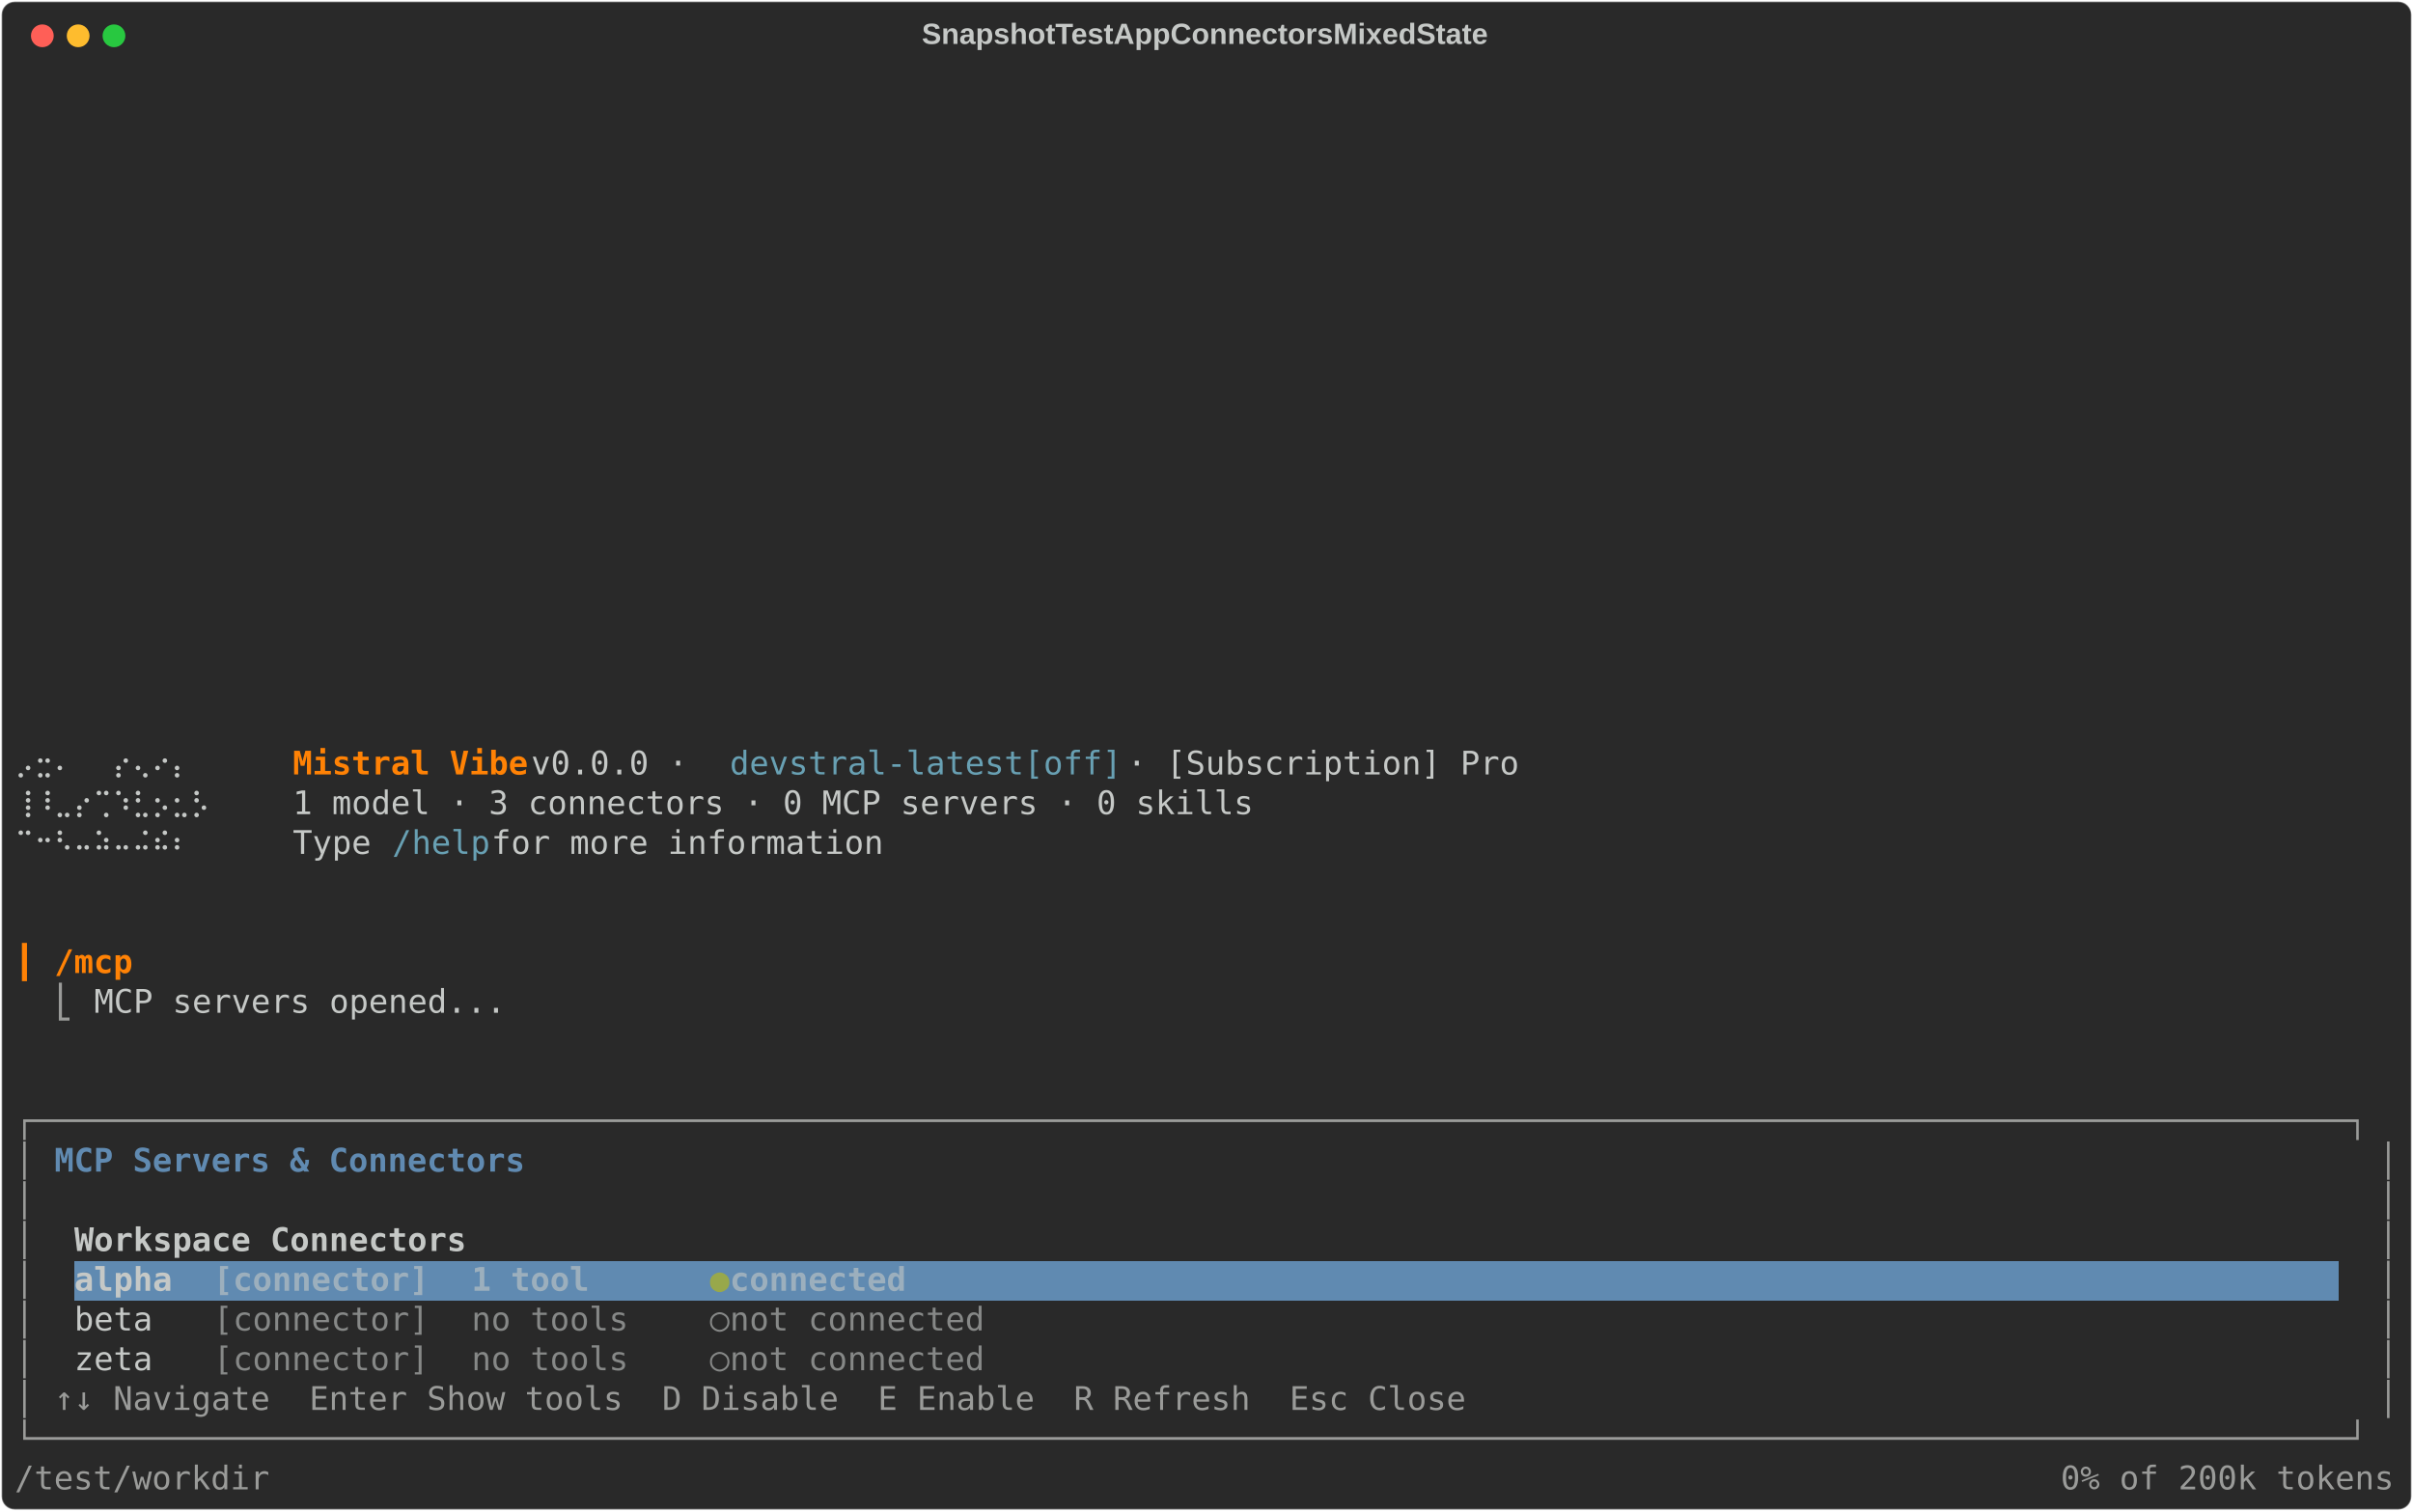
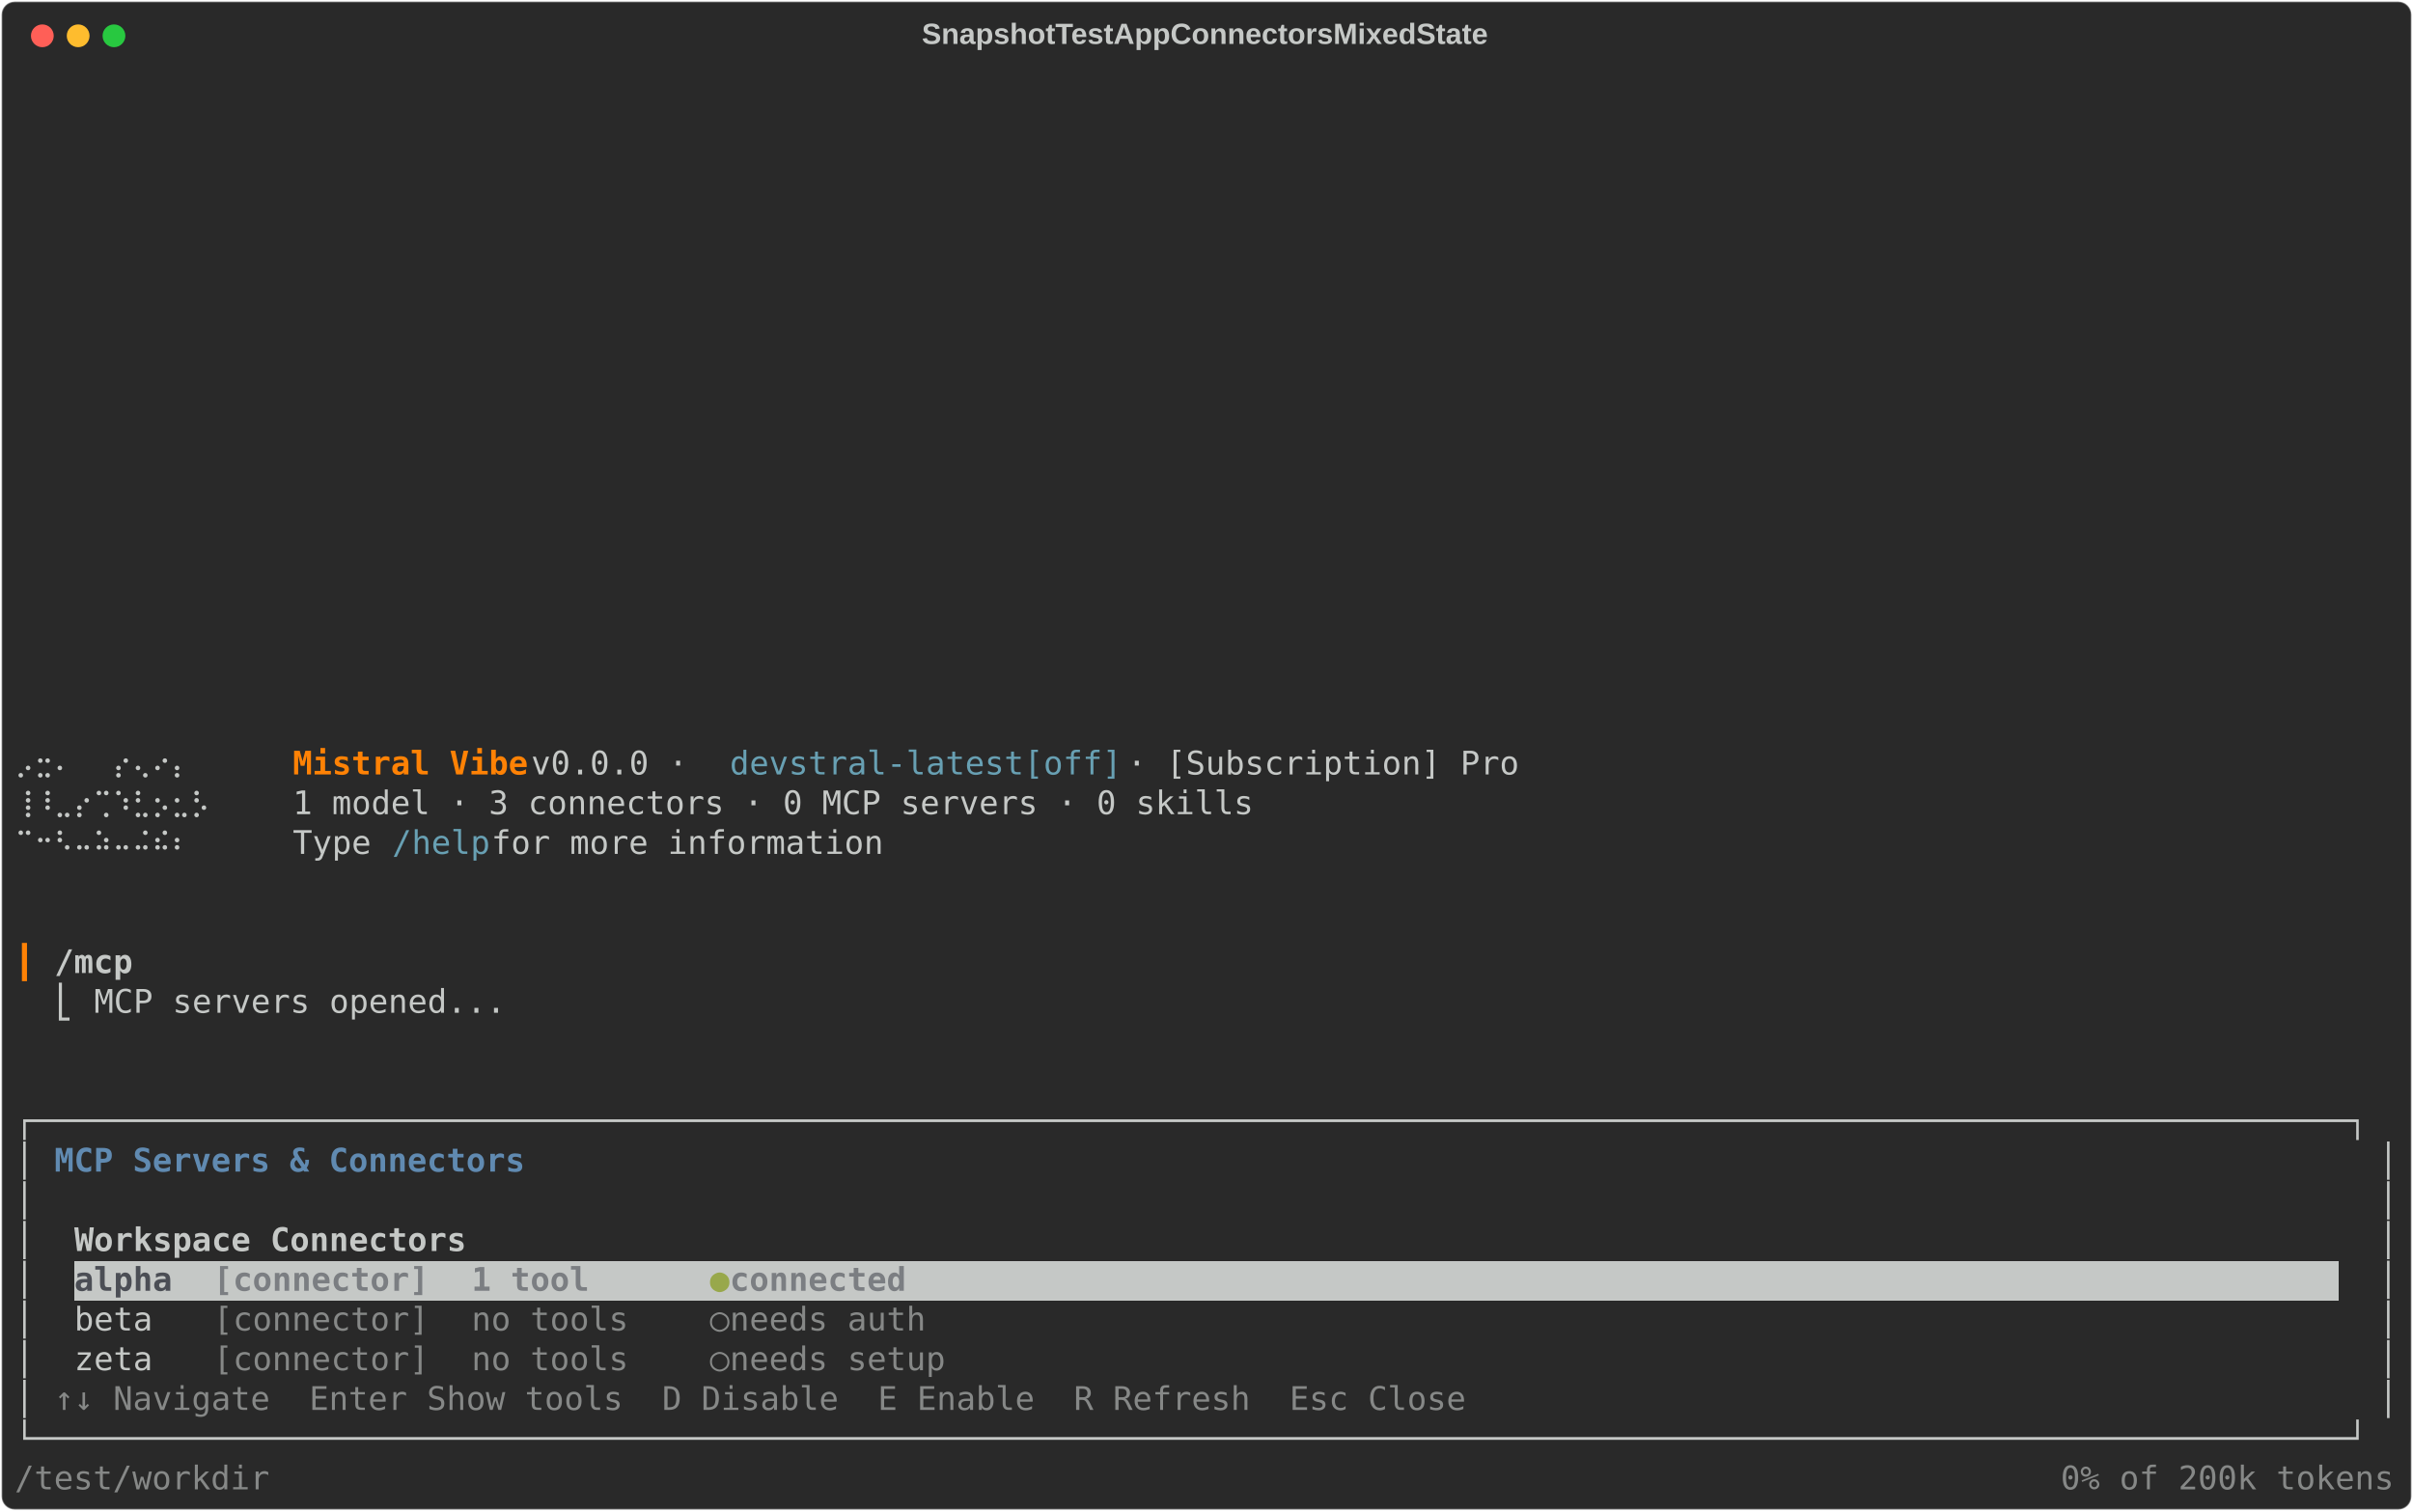
<svg xmlns="http://www.w3.org/2000/svg" class="rich-terminal" viewBox="0 0 1482 928.4">
  <style>

    @font-face {
        font-family: "Fira Code";
        src: local("FiraCode-Regular"),
                url("https://cdnjs.cloudflare.com/ajax/libs/firacode/6.2.0/woff2/FiraCode-Regular.woff2") format("woff2"),
                url("https://cdnjs.cloudflare.com/ajax/libs/firacode/6.2.0/woff/FiraCode-Regular.woff") format("woff");
        font-style: normal;
        font-weight: 400;
    }
    @font-face {
        font-family: "Fira Code";
        src: local("FiraCode-Bold"),
                url("https://cdnjs.cloudflare.com/ajax/libs/firacode/6.2.0/woff2/FiraCode-Bold.woff2") format("woff2"),
                url("https://cdnjs.cloudflare.com/ajax/libs/firacode/6.2.0/woff/FiraCode-Bold.woff") format("woff");
        font-style: bold;
        font-weight: 700;
    }

    .terminal-matrix {
        font-family: Fira Code, monospace;
        font-size: 20px;
        line-height: 24.4px;
        font-variant-east-asian: full-width;
    }

    .terminal-title {
        font-size: 18px;
        font-weight: bold;
        font-family: arial;
    }

    .terminal-r1 { fill: #c5c8c6 }
.terminal-r2 { fill: #ff8205;font-weight: bold }
.terminal-r3 { fill: #68a0b3 }
.terminal-r4 { fill: #ff8205 }
- .terminal-r5 { fill: #9a9b99 }
+ .terminal-r5 { fill: #c5c8c6;font-weight: bold }
.terminal-r6 { fill: #608ab1;font-weight: bold }
- .terminal-r7 { fill: #c5c8c6;font-weight: bold }
- .terminal-r8 { fill: #9cafbd;font-weight: bold }
+ .terminal-r7 { fill: #4b4e55;font-weight: bold }
+ .terminal-r8 { fill: #7b7e82;font-weight: bold }
.terminal-r9 { fill: #98a84b;font-weight: bold }
.terminal-r10 { fill: #868887 }
    </style>
  <defs>
    <clipPath id="terminal-clip-terminal">
      <rect x="0" y="0" width="1463.0" height="877.4" />
    </clipPath>
    <clipPath id="terminal-line-0">
      <rect x="0" y="1.5" width="1464" height="24.65" />
    </clipPath>
    <clipPath id="terminal-line-1">
      <rect x="0" y="25.9" width="1464" height="24.65" />
    </clipPath>
    <clipPath id="terminal-line-2">
      <rect x="0" y="50.3" width="1464" height="24.65" />
    </clipPath>
    <clipPath id="terminal-line-3">
      <rect x="0" y="74.7" width="1464" height="24.65" />
    </clipPath>
    <clipPath id="terminal-line-4">
      <rect x="0" y="99.1" width="1464" height="24.65" />
    </clipPath>
    <clipPath id="terminal-line-5">
      <rect x="0" y="123.5" width="1464" height="24.65" />
    </clipPath>
    <clipPath id="terminal-line-6">
      <rect x="0" y="147.9" width="1464" height="24.65" />
    </clipPath>
    <clipPath id="terminal-line-7">
      <rect x="0" y="172.3" width="1464" height="24.65" />
    </clipPath>
    <clipPath id="terminal-line-8">
      <rect x="0" y="196.7" width="1464" height="24.65" />
    </clipPath>
    <clipPath id="terminal-line-9">
      <rect x="0" y="221.1" width="1464" height="24.65" />
    </clipPath>
    <clipPath id="terminal-line-10">
      <rect x="0" y="245.5" width="1464" height="24.65" />
    </clipPath>
    <clipPath id="terminal-line-11">
      <rect x="0" y="269.9" width="1464" height="24.65" />
    </clipPath>
    <clipPath id="terminal-line-12">
      <rect x="0" y="294.3" width="1464" height="24.65" />
    </clipPath>
    <clipPath id="terminal-line-13">
      <rect x="0" y="318.7" width="1464" height="24.65" />
    </clipPath>
    <clipPath id="terminal-line-14">
      <rect x="0" y="343.1" width="1464" height="24.65" />
    </clipPath>
    <clipPath id="terminal-line-15">
      <rect x="0" y="367.5" width="1464" height="24.65" />
    </clipPath>
    <clipPath id="terminal-line-16">
      <rect x="0" y="391.9" width="1464" height="24.65" />
    </clipPath>
    <clipPath id="terminal-line-17">
      <rect x="0" y="416.3" width="1464" height="24.65" />
    </clipPath>
    <clipPath id="terminal-line-18">
      <rect x="0" y="440.7" width="1464" height="24.65" />
    </clipPath>
    <clipPath id="terminal-line-19">
      <rect x="0" y="465.1" width="1464" height="24.65" />
    </clipPath>
    <clipPath id="terminal-line-20">
      <rect x="0" y="489.5" width="1464" height="24.65" />
    </clipPath>
    <clipPath id="terminal-line-21">
      <rect x="0" y="513.9" width="1464" height="24.65" />
    </clipPath>
    <clipPath id="terminal-line-22">
      <rect x="0" y="538.3" width="1464" height="24.65" />
    </clipPath>
    <clipPath id="terminal-line-23">
      <rect x="0" y="562.7" width="1464" height="24.65" />
    </clipPath>
    <clipPath id="terminal-line-24">
      <rect x="0" y="587.1" width="1464" height="24.65" />
    </clipPath>
    <clipPath id="terminal-line-25">
      <rect x="0" y="611.5" width="1464" height="24.65" />
    </clipPath>
    <clipPath id="terminal-line-26">
      <rect x="0" y="635.9" width="1464" height="24.65" />
    </clipPath>
    <clipPath id="terminal-line-27">
      <rect x="0" y="660.3" width="1464" height="24.65" />
    </clipPath>
    <clipPath id="terminal-line-28">
      <rect x="0" y="684.7" width="1464" height="24.65" />
    </clipPath>
    <clipPath id="terminal-line-29">
      <rect x="0" y="709.1" width="1464" height="24.65" />
    </clipPath>
    <clipPath id="terminal-line-30">
      <rect x="0" y="733.5" width="1464" height="24.65" />
    </clipPath>
    <clipPath id="terminal-line-31">
      <rect x="0" y="757.9" width="1464" height="24.65" />
    </clipPath>
    <clipPath id="terminal-line-32">
      <rect x="0" y="782.3" width="1464" height="24.65" />
    </clipPath>
    <clipPath id="terminal-line-33">
      <rect x="0" y="806.7" width="1464" height="24.65" />
    </clipPath>
    <clipPath id="terminal-line-34">
      <rect x="0" y="831.1" width="1464" height="24.65" />
    </clipPath>
  </defs>
  <rect fill="#292929" stroke="rgba(255,255,255,0.35)" stroke-width="1" x="1" y="1" width="1480" height="926.4" rx="8" />
  <text class="terminal-title" fill="#c5c8c6" text-anchor="middle" x="740" y="27">SnapshotTestAppConnectorsMixedState</text>
  <g transform="translate(26,22)">
    <circle cx="0" cy="0" r="7" fill="#ff5f57" />
    <circle cx="22" cy="0" r="7" fill="#febc2e" />
    <circle cx="44" cy="0" r="7" fill="#28c840" />
  </g>
  <g transform="translate(9, 41)" clip-path="url(#terminal-clip-terminal)">
-     <rect fill="#608ab1" x="36.6" y="733.5" width="85.4" height="24.65" shape-rendering="crispEdges" />
-     <rect fill="#608ab1" x="122" y="733.5" width="158.6" height="24.65" shape-rendering="crispEdges" />
-     <rect fill="#608ab1" x="280.6" y="733.5" width="122" height="24.65" shape-rendering="crispEdges" />
-     <rect fill="#608ab1" x="402.6" y="733.5" width="24.4" height="24.65" shape-rendering="crispEdges" />
-     <rect fill="#608ab1" x="427" y="733.5" width="12.2" height="24.65" shape-rendering="crispEdges" />
-     <rect fill="#608ab1" x="439.2" y="733.5" width="122" height="24.65" shape-rendering="crispEdges" />
-     <rect fill="#608ab1" x="561.2" y="733.5" width="866.2" height="24.65" shape-rendering="crispEdges" />
+     <rect fill="#c5c8c6" x="36.6" y="733.5" width="85.4" height="24.65" shape-rendering="crispEdges" />
+     <rect fill="#c5c8c6" x="122" y="733.5" width="158.6" height="24.65" shape-rendering="crispEdges" />
+     <rect fill="#c5c8c6" x="280.6" y="733.5" width="122" height="24.65" shape-rendering="crispEdges" />
+     <rect fill="#c5c8c6" x="402.6" y="733.5" width="24.4" height="24.65" shape-rendering="crispEdges" />
+     <rect fill="#c5c8c6" x="427" y="733.5" width="12.2" height="24.65" shape-rendering="crispEdges" />
+     <rect fill="#c5c8c6" x="439.2" y="733.5" width="122" height="24.65" shape-rendering="crispEdges" />
+     <rect fill="#c5c8c6" x="561.2" y="733.5" width="866.2" height="24.65" shape-rendering="crispEdges" />
    <g class="terminal-matrix">
      <text class="terminal-r1" x="1464" y="20" textLength="12.2" clip-path="url(#terminal-line-0)">
</text>
      <text class="terminal-r1" x="1464" y="44.4" textLength="12.2" clip-path="url(#terminal-line-1)">
</text>
      <text class="terminal-r1" x="1464" y="68.8" textLength="12.2" clip-path="url(#terminal-line-2)">
</text>
      <text class="terminal-r1" x="1464" y="93.2" textLength="12.2" clip-path="url(#terminal-line-3)">
</text>
      <text class="terminal-r1" x="1464" y="117.6" textLength="12.2" clip-path="url(#terminal-line-4)">
</text>
      <text class="terminal-r1" x="1464" y="142" textLength="12.2" clip-path="url(#terminal-line-5)">
</text>
      <text class="terminal-r1" x="1464" y="166.4" textLength="12.2" clip-path="url(#terminal-line-6)">
</text>
      <text class="terminal-r1" x="1464" y="190.8" textLength="12.2" clip-path="url(#terminal-line-7)">
</text>
      <text class="terminal-r1" x="1464" y="215.2" textLength="12.2" clip-path="url(#terminal-line-8)">
</text>
      <text class="terminal-r1" x="1464" y="239.6" textLength="12.2" clip-path="url(#terminal-line-9)">
</text>
      <text class="terminal-r1" x="1464" y="264" textLength="12.2" clip-path="url(#terminal-line-10)">
</text>
      <text class="terminal-r1" x="1464" y="288.4" textLength="12.2" clip-path="url(#terminal-line-11)">
</text>
      <text class="terminal-r1" x="1464" y="312.8" textLength="12.2" clip-path="url(#terminal-line-12)">
</text>
      <text class="terminal-r1" x="1464" y="337.2" textLength="12.2" clip-path="url(#terminal-line-13)">
</text>
      <text class="terminal-r1" x="1464" y="361.6" textLength="12.2" clip-path="url(#terminal-line-14)">
</text>
      <text class="terminal-r1" x="1464" y="386" textLength="12.2" clip-path="url(#terminal-line-15)">
</text>
      <text class="terminal-r1" x="1464" y="410.4" textLength="12.2" clip-path="url(#terminal-line-16)">
</text>
      <text class="terminal-r1" x="0" y="434.8" textLength="134.2" clip-path="url(#terminal-line-17)">  ⡠⣒⠄  ⡔⢄⠔⡄</text>
      <text class="terminal-r2" x="170.8" y="434.8" textLength="146.4" clip-path="url(#terminal-line-17)">Mistral Vibe</text>
      <text class="terminal-r1" x="317.2" y="434.8" textLength="122" clip-path="url(#terminal-line-17)"> v0.0.0 · </text>
      <text class="terminal-r3" x="439.2" y="434.8" textLength="244" clip-path="url(#terminal-line-17)">devstral-latest[off]</text>
      <text class="terminal-r1" x="683.2" y="434.8" textLength="256.2" clip-path="url(#terminal-line-17)"> · [Subscription] Pro</text>
      <text class="terminal-r1" x="1464" y="434.8" textLength="12.2" clip-path="url(#terminal-line-17)">
</text>
      <text class="terminal-r1" x="0" y="459.2" textLength="134.2" clip-path="url(#terminal-line-18)"> ⢸⠸⣀⡔⢉⠱⣃⡢⣂⡣</text>
      <text class="terminal-r1" x="170.8" y="459.2" textLength="597.8" clip-path="url(#terminal-line-18)">1 model · 3 connectors · 0 MCP servers · 0 skills</text>
      <text class="terminal-r1" x="1464" y="459.2" textLength="12.2" clip-path="url(#terminal-line-18)">
</text>
      <text class="terminal-r1" x="0" y="483.6" textLength="134.2" clip-path="url(#terminal-line-19)">  ⠉⠒⠣⠤⠵⠤⠬⠮⠆</text>
      <text class="terminal-r1" x="170.8" y="483.6" textLength="61" clip-path="url(#terminal-line-19)">Type </text>
      <text class="terminal-r3" x="231.8" y="483.6" textLength="61" clip-path="url(#terminal-line-19)">/help</text>
      <text class="terminal-r1" x="292.8" y="483.6" textLength="256.2" clip-path="url(#terminal-line-19)"> for more information</text>
      <text class="terminal-r1" x="1464" y="483.6" textLength="12.2" clip-path="url(#terminal-line-19)">
</text>
      <text class="terminal-r1" x="1464" y="508" textLength="12.2" clip-path="url(#terminal-line-20)">
</text>
      <text class="terminal-r1" x="1464" y="532.4" textLength="12.2" clip-path="url(#terminal-line-21)">
</text>
      <text class="terminal-r4" x="0" y="556.8" textLength="12.2" clip-path="url(#terminal-line-22)">┃</text>
-       <text class="terminal-r2" x="24.4" y="556.8" textLength="48.8" clip-path="url(#terminal-line-22)">/mcp</text>
+       <text class="terminal-r5" x="24.4" y="556.8" textLength="48.8" clip-path="url(#terminal-line-22)">/mcp</text>
      <text class="terminal-r1" x="1464" y="556.8" textLength="12.2" clip-path="url(#terminal-line-22)">
</text>
-       <text class="terminal-r5" x="24.4" y="581.2" textLength="12.2" clip-path="url(#terminal-line-23)">⎣</text>
+       <text class="terminal-r1" x="24.4" y="581.2" textLength="12.2" clip-path="url(#terminal-line-23)">⎣</text>
      <text class="terminal-r1" x="48.8" y="581.2" textLength="256.2" clip-path="url(#terminal-line-23)">MCP servers opened...</text>
      <text class="terminal-r1" x="1464" y="581.2" textLength="12.2" clip-path="url(#terminal-line-23)">
</text>
      <text class="terminal-r1" x="1464" y="605.6" textLength="12.2" clip-path="url(#terminal-line-24)">
</text>
      <text class="terminal-r1" x="1464" y="630" textLength="12.2" clip-path="url(#terminal-line-25)">
</text>
-       <text class="terminal-r5" x="0" y="654.4" textLength="1464" clip-path="url(#terminal-line-26)">┌──────────────────────────────────────────────────────────────────────────────────────────────────────────────────────┐</text>
+       <text class="terminal-r1" x="0" y="654.4" textLength="1464" clip-path="url(#terminal-line-26)">┌──────────────────────────────────────────────────────────────────────────────────────────────────────────────────────┐</text>
      <text class="terminal-r1" x="1464" y="654.4" textLength="12.2" clip-path="url(#terminal-line-26)">
</text>
-       <text class="terminal-r5" x="0" y="678.8" textLength="12.2" clip-path="url(#terminal-line-27)">│</text>
+       <text class="terminal-r1" x="0" y="678.8" textLength="12.2" clip-path="url(#terminal-line-27)">│</text>
      <text class="terminal-r6" x="24.4" y="678.8" textLength="292.8" clip-path="url(#terminal-line-27)">MCP Servers &amp; Connectors</text>
-       <text class="terminal-r5" x="1451.8" y="678.8" textLength="12.2" clip-path="url(#terminal-line-27)">│</text>
+       <text class="terminal-r1" x="1451.8" y="678.8" textLength="12.2" clip-path="url(#terminal-line-27)">│</text>
      <text class="terminal-r1" x="1464" y="678.8" textLength="12.2" clip-path="url(#terminal-line-27)">
</text>
-       <text class="terminal-r5" x="0" y="703.2" textLength="12.2" clip-path="url(#terminal-line-28)">│</text>
-       <text class="terminal-r5" x="1451.8" y="703.2" textLength="12.2" clip-path="url(#terminal-line-28)">│</text>
+       <text class="terminal-r1" x="0" y="703.2" textLength="12.2" clip-path="url(#terminal-line-28)">│</text>
+       <text class="terminal-r1" x="1451.8" y="703.2" textLength="12.2" clip-path="url(#terminal-line-28)">│</text>
      <text class="terminal-r1" x="1464" y="703.2" textLength="12.2" clip-path="url(#terminal-line-28)">
</text>
-       <text class="terminal-r5" x="0" y="727.6" textLength="12.2" clip-path="url(#terminal-line-29)">│</text>
-       <text class="terminal-r7" x="36.6" y="727.6" textLength="244" clip-path="url(#terminal-line-29)">Workspace Connectors</text>
-       <text class="terminal-r5" x="1451.8" y="727.6" textLength="12.2" clip-path="url(#terminal-line-29)">│</text>
+       <text class="terminal-r1" x="0" y="727.6" textLength="12.2" clip-path="url(#terminal-line-29)">│</text>
+       <text class="terminal-r5" x="36.6" y="727.6" textLength="244" clip-path="url(#terminal-line-29)">Workspace Connectors</text>
+       <text class="terminal-r1" x="1451.8" y="727.6" textLength="12.2" clip-path="url(#terminal-line-29)">│</text>
      <text class="terminal-r1" x="1464" y="727.6" textLength="12.2" clip-path="url(#terminal-line-29)">
</text>
-       <text class="terminal-r5" x="0" y="752" textLength="12.2" clip-path="url(#terminal-line-30)">│</text>
+       <text class="terminal-r1" x="0" y="752" textLength="12.2" clip-path="url(#terminal-line-30)">│</text>
      <text class="terminal-r7" x="36.6" y="752" textLength="85.4" clip-path="url(#terminal-line-30)">  alpha</text>
      <text class="terminal-r8" x="122" y="752" textLength="158.6" clip-path="url(#terminal-line-30)">  [connector]</text>
      <text class="terminal-r8" x="280.6" y="752" textLength="122" clip-path="url(#terminal-line-30)">  1 tool  </text>
      <text class="terminal-r9" x="427" y="752" textLength="12.2" clip-path="url(#terminal-line-30)">●</text>
      <text class="terminal-r8" x="439.2" y="752" textLength="122" clip-path="url(#terminal-line-30)"> connected</text>
-       <text class="terminal-r5" x="1451.8" y="752" textLength="12.2" clip-path="url(#terminal-line-30)">│</text>
+       <text class="terminal-r1" x="1451.8" y="752" textLength="12.2" clip-path="url(#terminal-line-30)">│</text>
      <text class="terminal-r1" x="1464" y="752" textLength="12.2" clip-path="url(#terminal-line-30)">
</text>
-       <text class="terminal-r5" x="0" y="776.4" textLength="12.2" clip-path="url(#terminal-line-31)">│</text>
+       <text class="terminal-r1" x="0" y="776.4" textLength="12.2" clip-path="url(#terminal-line-31)">│</text>
      <text class="terminal-r1" x="36.6" y="776.4" textLength="85.4" clip-path="url(#terminal-line-31)">  beta </text>
      <text class="terminal-r10" x="122" y="776.4" textLength="158.6" clip-path="url(#terminal-line-31)">  [connector]</text>
      <text class="terminal-r10" x="280.6" y="776.4" textLength="122" clip-path="url(#terminal-line-31)">  no tools</text>
      <text class="terminal-r10" x="427" y="776.4" textLength="12.2" clip-path="url(#terminal-line-31)">○</text>
-       <text class="terminal-r10" x="439.2" y="776.4" textLength="170.8" clip-path="url(#terminal-line-31)"> not connected</text>
-       <text class="terminal-r5" x="1451.8" y="776.4" textLength="12.2" clip-path="url(#terminal-line-31)">│</text>
+       <text class="terminal-r10" x="439.2" y="776.4" textLength="134.2" clip-path="url(#terminal-line-31)"> needs auth</text>
+       <text class="terminal-r1" x="1451.8" y="776.4" textLength="12.2" clip-path="url(#terminal-line-31)">│</text>
      <text class="terminal-r1" x="1464" y="776.4" textLength="12.2" clip-path="url(#terminal-line-31)">
</text>
-       <text class="terminal-r5" x="0" y="800.8" textLength="12.2" clip-path="url(#terminal-line-32)">│</text>
+       <text class="terminal-r1" x="0" y="800.8" textLength="12.2" clip-path="url(#terminal-line-32)">│</text>
      <text class="terminal-r1" x="36.6" y="800.8" textLength="85.4" clip-path="url(#terminal-line-32)">  zeta </text>
      <text class="terminal-r10" x="122" y="800.8" textLength="158.6" clip-path="url(#terminal-line-32)">  [connector]</text>
      <text class="terminal-r10" x="280.6" y="800.8" textLength="122" clip-path="url(#terminal-line-32)">  no tools</text>
      <text class="terminal-r10" x="427" y="800.8" textLength="12.2" clip-path="url(#terminal-line-32)">○</text>
-       <text class="terminal-r10" x="439.2" y="800.8" textLength="170.8" clip-path="url(#terminal-line-32)"> not connected</text>
-       <text class="terminal-r5" x="1451.8" y="800.8" textLength="12.2" clip-path="url(#terminal-line-32)">│</text>
+       <text class="terminal-r10" x="439.2" y="800.8" textLength="146.4" clip-path="url(#terminal-line-32)"> needs setup</text>
+       <text class="terminal-r1" x="1451.8" y="800.8" textLength="12.2" clip-path="url(#terminal-line-32)">│</text>
      <text class="terminal-r1" x="1464" y="800.8" textLength="12.2" clip-path="url(#terminal-line-32)">
</text>
-       <text class="terminal-r5" x="0" y="825.2" textLength="12.2" clip-path="url(#terminal-line-33)">│</text>
-       <text class="terminal-r5" x="24.4" y="825.2" textLength="878.4" clip-path="url(#terminal-line-33)">↑↓ Navigate  Enter Show tools  D Disable  E Enable  R Refresh  Esc Close</text>
-       <text class="terminal-r5" x="1451.8" y="825.2" textLength="12.2" clip-path="url(#terminal-line-33)">│</text>
+       <text class="terminal-r1" x="0" y="825.2" textLength="12.2" clip-path="url(#terminal-line-33)">│</text>
+       <text class="terminal-r10" x="24.4" y="825.2" textLength="878.4" clip-path="url(#terminal-line-33)">↑↓ Navigate  Enter Show tools  D Disable  E Enable  R Refresh  Esc Close</text>
+       <text class="terminal-r1" x="1451.8" y="825.2" textLength="12.2" clip-path="url(#terminal-line-33)">│</text>
      <text class="terminal-r1" x="1464" y="825.2" textLength="12.2" clip-path="url(#terminal-line-33)">
</text>
-       <text class="terminal-r5" x="0" y="849.6" textLength="1464" clip-path="url(#terminal-line-34)">└──────────────────────────────────────────────────────────────────────────────────────────────────────────────────────┘</text>
+       <text class="terminal-r1" x="0" y="849.6" textLength="1464" clip-path="url(#terminal-line-34)">└──────────────────────────────────────────────────────────────────────────────────────────────────────────────────────┘</text>
      <text class="terminal-r1" x="1464" y="849.6" textLength="12.2" clip-path="url(#terminal-line-34)">
</text>
-       <text class="terminal-r5" x="0" y="874" textLength="158.6" clip-path="url(#terminal-line-35)">/test/workdir</text>
-       <text class="terminal-r5" x="1256.6" y="874" textLength="207.4" clip-path="url(#terminal-line-35)">0% of 200k tokens</text>
+       <text class="terminal-r10" x="0" y="874" textLength="158.6" clip-path="url(#terminal-line-35)">/test/workdir</text>
+       <text class="terminal-r10" x="1256.6" y="874" textLength="207.4" clip-path="url(#terminal-line-35)">0% of 200k tokens</text>
    </g>
  </g>
</svg>
